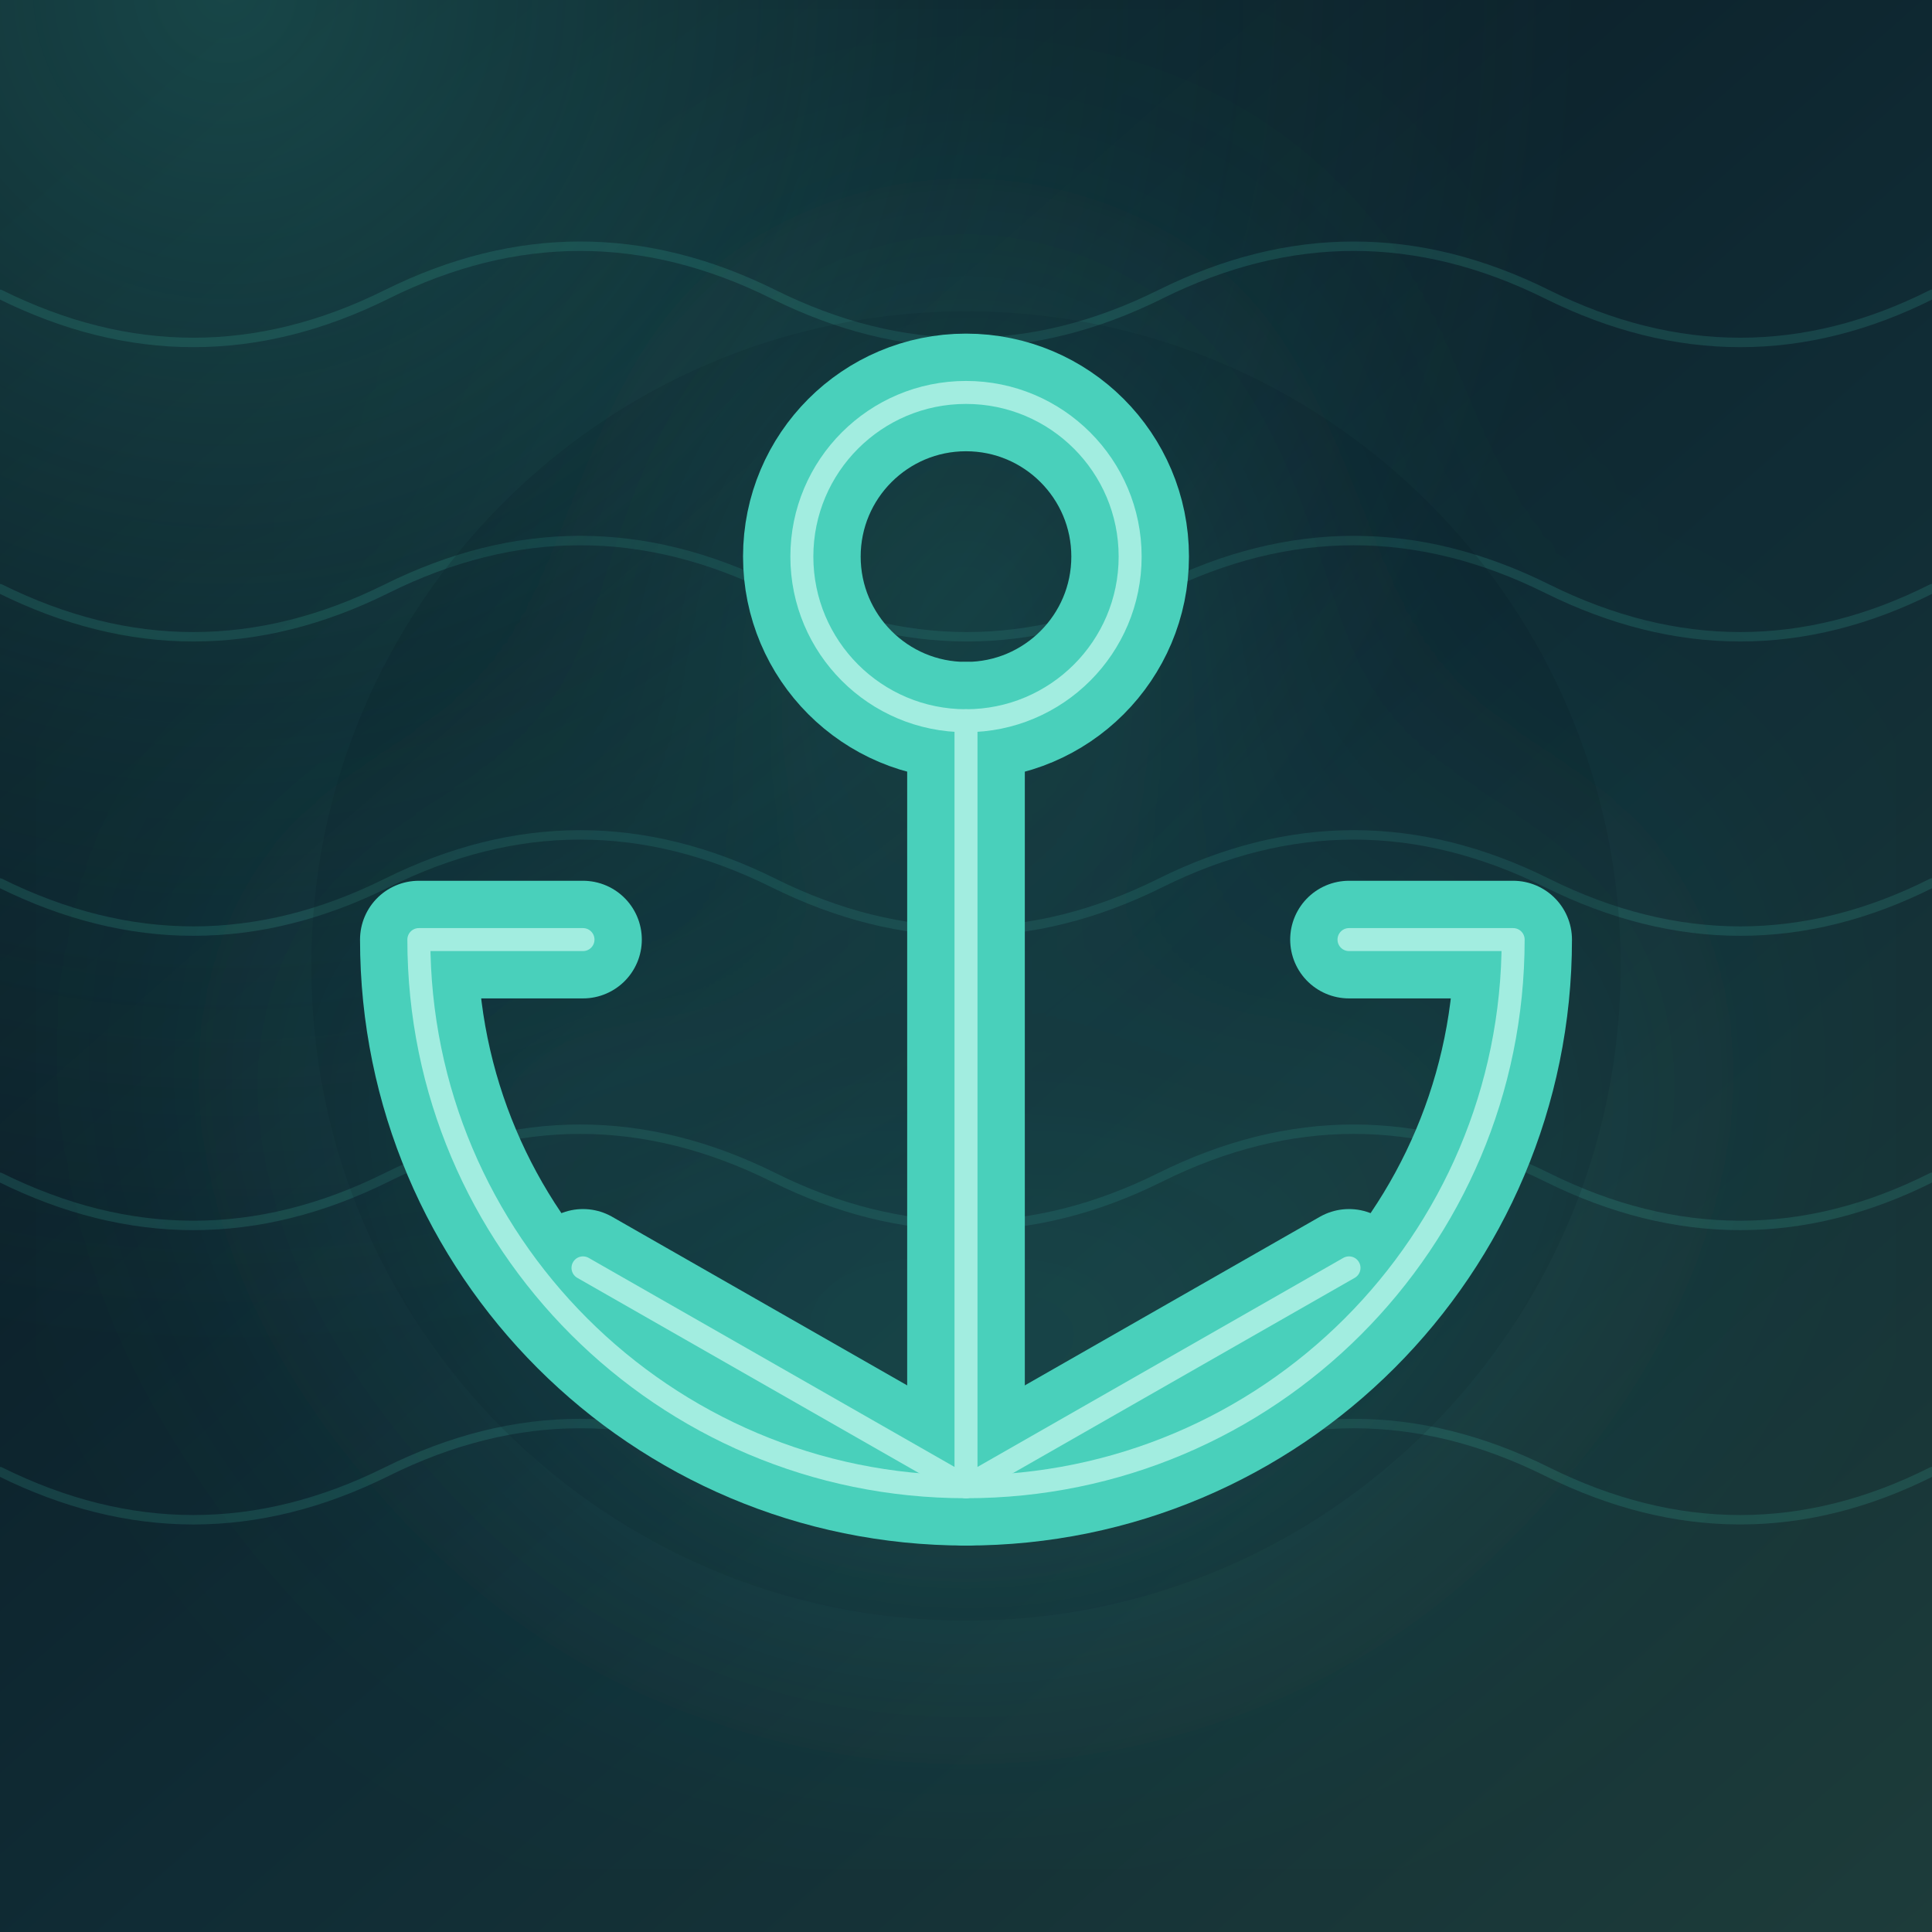
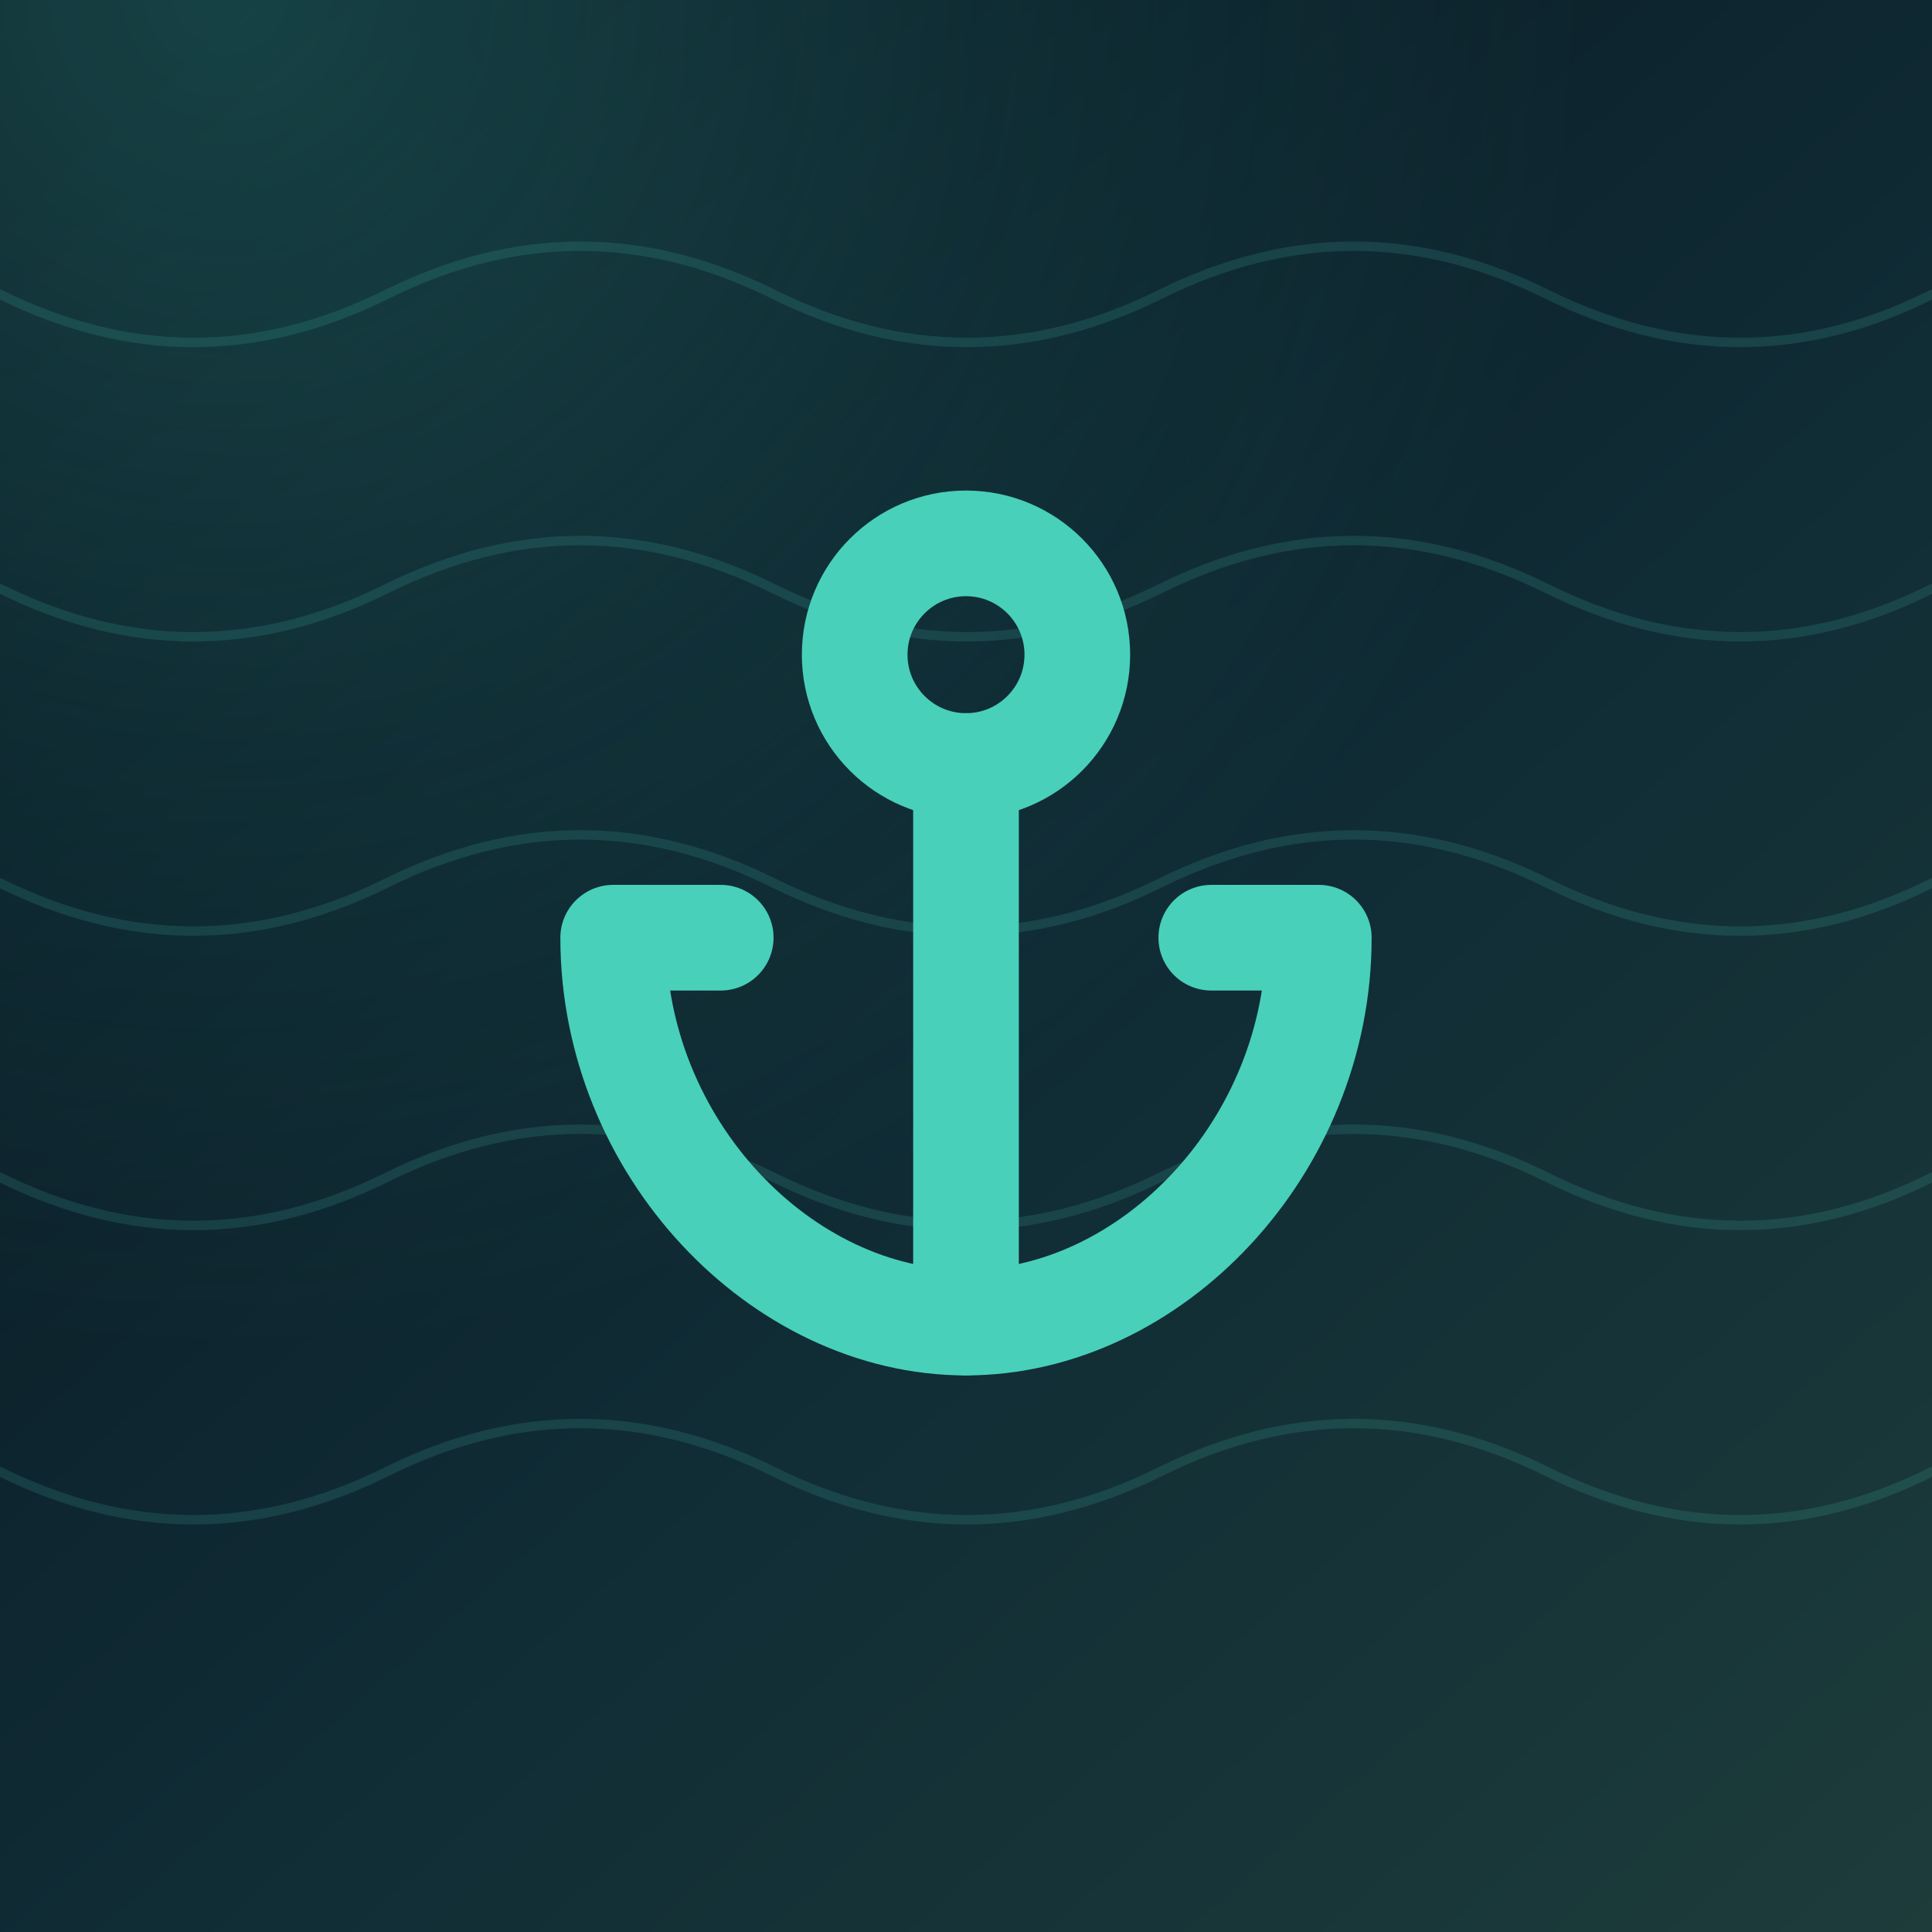
<svg xmlns="http://www.w3.org/2000/svg" width="2048" height="2048" viewBox="0 0 2048 2048">
  <defs>
    <linearGradient id="pageGradient" x1="12%" y1="0%" x2="100%" y2="100%">
      <stop offset="0%" stop-color="#07151f" />
      <stop offset="54%" stop-color="#102c35" />
      <stop offset="100%" stop-color="#1d3c3a" />
    </linearGradient>
    <radialGradient id="accentGlow" cx="12%" cy="0%" r="70%">
-       <stop offset="0%" stop-color="#48d0bb" stop-opacity="0.26" />
-       <stop offset="55%" stop-color="#48d0bb" stop-opacity="0.08" />
+       <stop offset="0%" stop-color="#48d0bb" stop-opacity="0.24" />
+       <stop offset="58%" stop-color="#48d0bb" stop-opacity="0.08" />
      <stop offset="100%" stop-color="#48d0bb" stop-opacity="0" />
    </radialGradient>
-     <filter id="anchorShadow" x="-35%" y="-35%" width="170%" height="170%">
-       <feDropShadow dx="0" dy="42" stdDeviation="42" flood-color="#000000" flood-opacity="0.38" />
-       <feDropShadow dx="0" dy="0" stdDeviation="18" flood-color="#48d0bb" flood-opacity="0.34" />
-     </filter>
  </defs>
  <rect width="2048" height="2048" fill="url(#pageGradient)" />
  <rect width="2048" height="2048" fill="url(#accentGlow)" />
-   <g opacity="0.16" fill="none" stroke="#48d0bb" stroke-width="10" stroke-linecap="round">
+   <g opacity="0.15" fill="none" stroke="#48d0bb" stroke-width="10" stroke-linecap="round">
    <path d="M0 312c137 68 273 68 410 0s273-68 410 0 273 68 410 0 273-68 410 0 273 68 408 0" />
    <path d="M0 624c137 68 273 68 410 0s273-68 410 0 273 68 410 0 273-68 410 0 273 68 408 0" />
    <path d="M0 936c137 68 273 68 410 0s273-68 410 0 273 68 410 0 273-68 410 0 273 68 408 0" />
    <path d="M0 1248c137 68 273 68 410 0s273-68 410 0 273 68 410 0 273-68 410 0 273 68 408 0" />
    <path d="M0 1560c137 68 273 68 410 0s273-68 410 0 273 68 410 0 273-68 410 0 273 68 408 0" />
  </g>
-   <circle cx="1024" cy="1024" r="694" fill="#07151f" opacity="0.18" />
-   <g transform="translate(328 300) scale(58)" fill="none" stroke="#48d0bb" stroke-width="2.15" stroke-linecap="round" stroke-linejoin="round" filter="url(#anchorShadow)">
-     <circle cx="12" cy="5" r="3" />
-     <path d="M12 22V8" />
-     <path d="M5 12H2a10 10 0 0 0 20 0h-3" />
-     <path d="M19 18l-7 4-7-4" />
-   </g>
-   <g transform="translate(328 300) scale(58)" fill="none" stroke="#d9fff7" stroke-width="0.42" stroke-linecap="round" stroke-linejoin="round" opacity="0.62">
-     <circle cx="12" cy="5" r="3" />
-     <path d="M12 22V8" />
-     <path d="M5 12H2a10 10 0 0 0 20 0h-3" />
-     <path d="M19 18l-7 4-7-4" />
+   <g fill="none" stroke="#48d0bb" stroke-width="112" stroke-linecap="round" stroke-linejoin="round">
+     <circle cx="1024" cy="694" r="118" />
+     <path d="M1024 812v590" />
+     <path d="M764 994H650c0 222 178 408 374 408s374-186 374-408h-114" />
  </g>
</svg>
